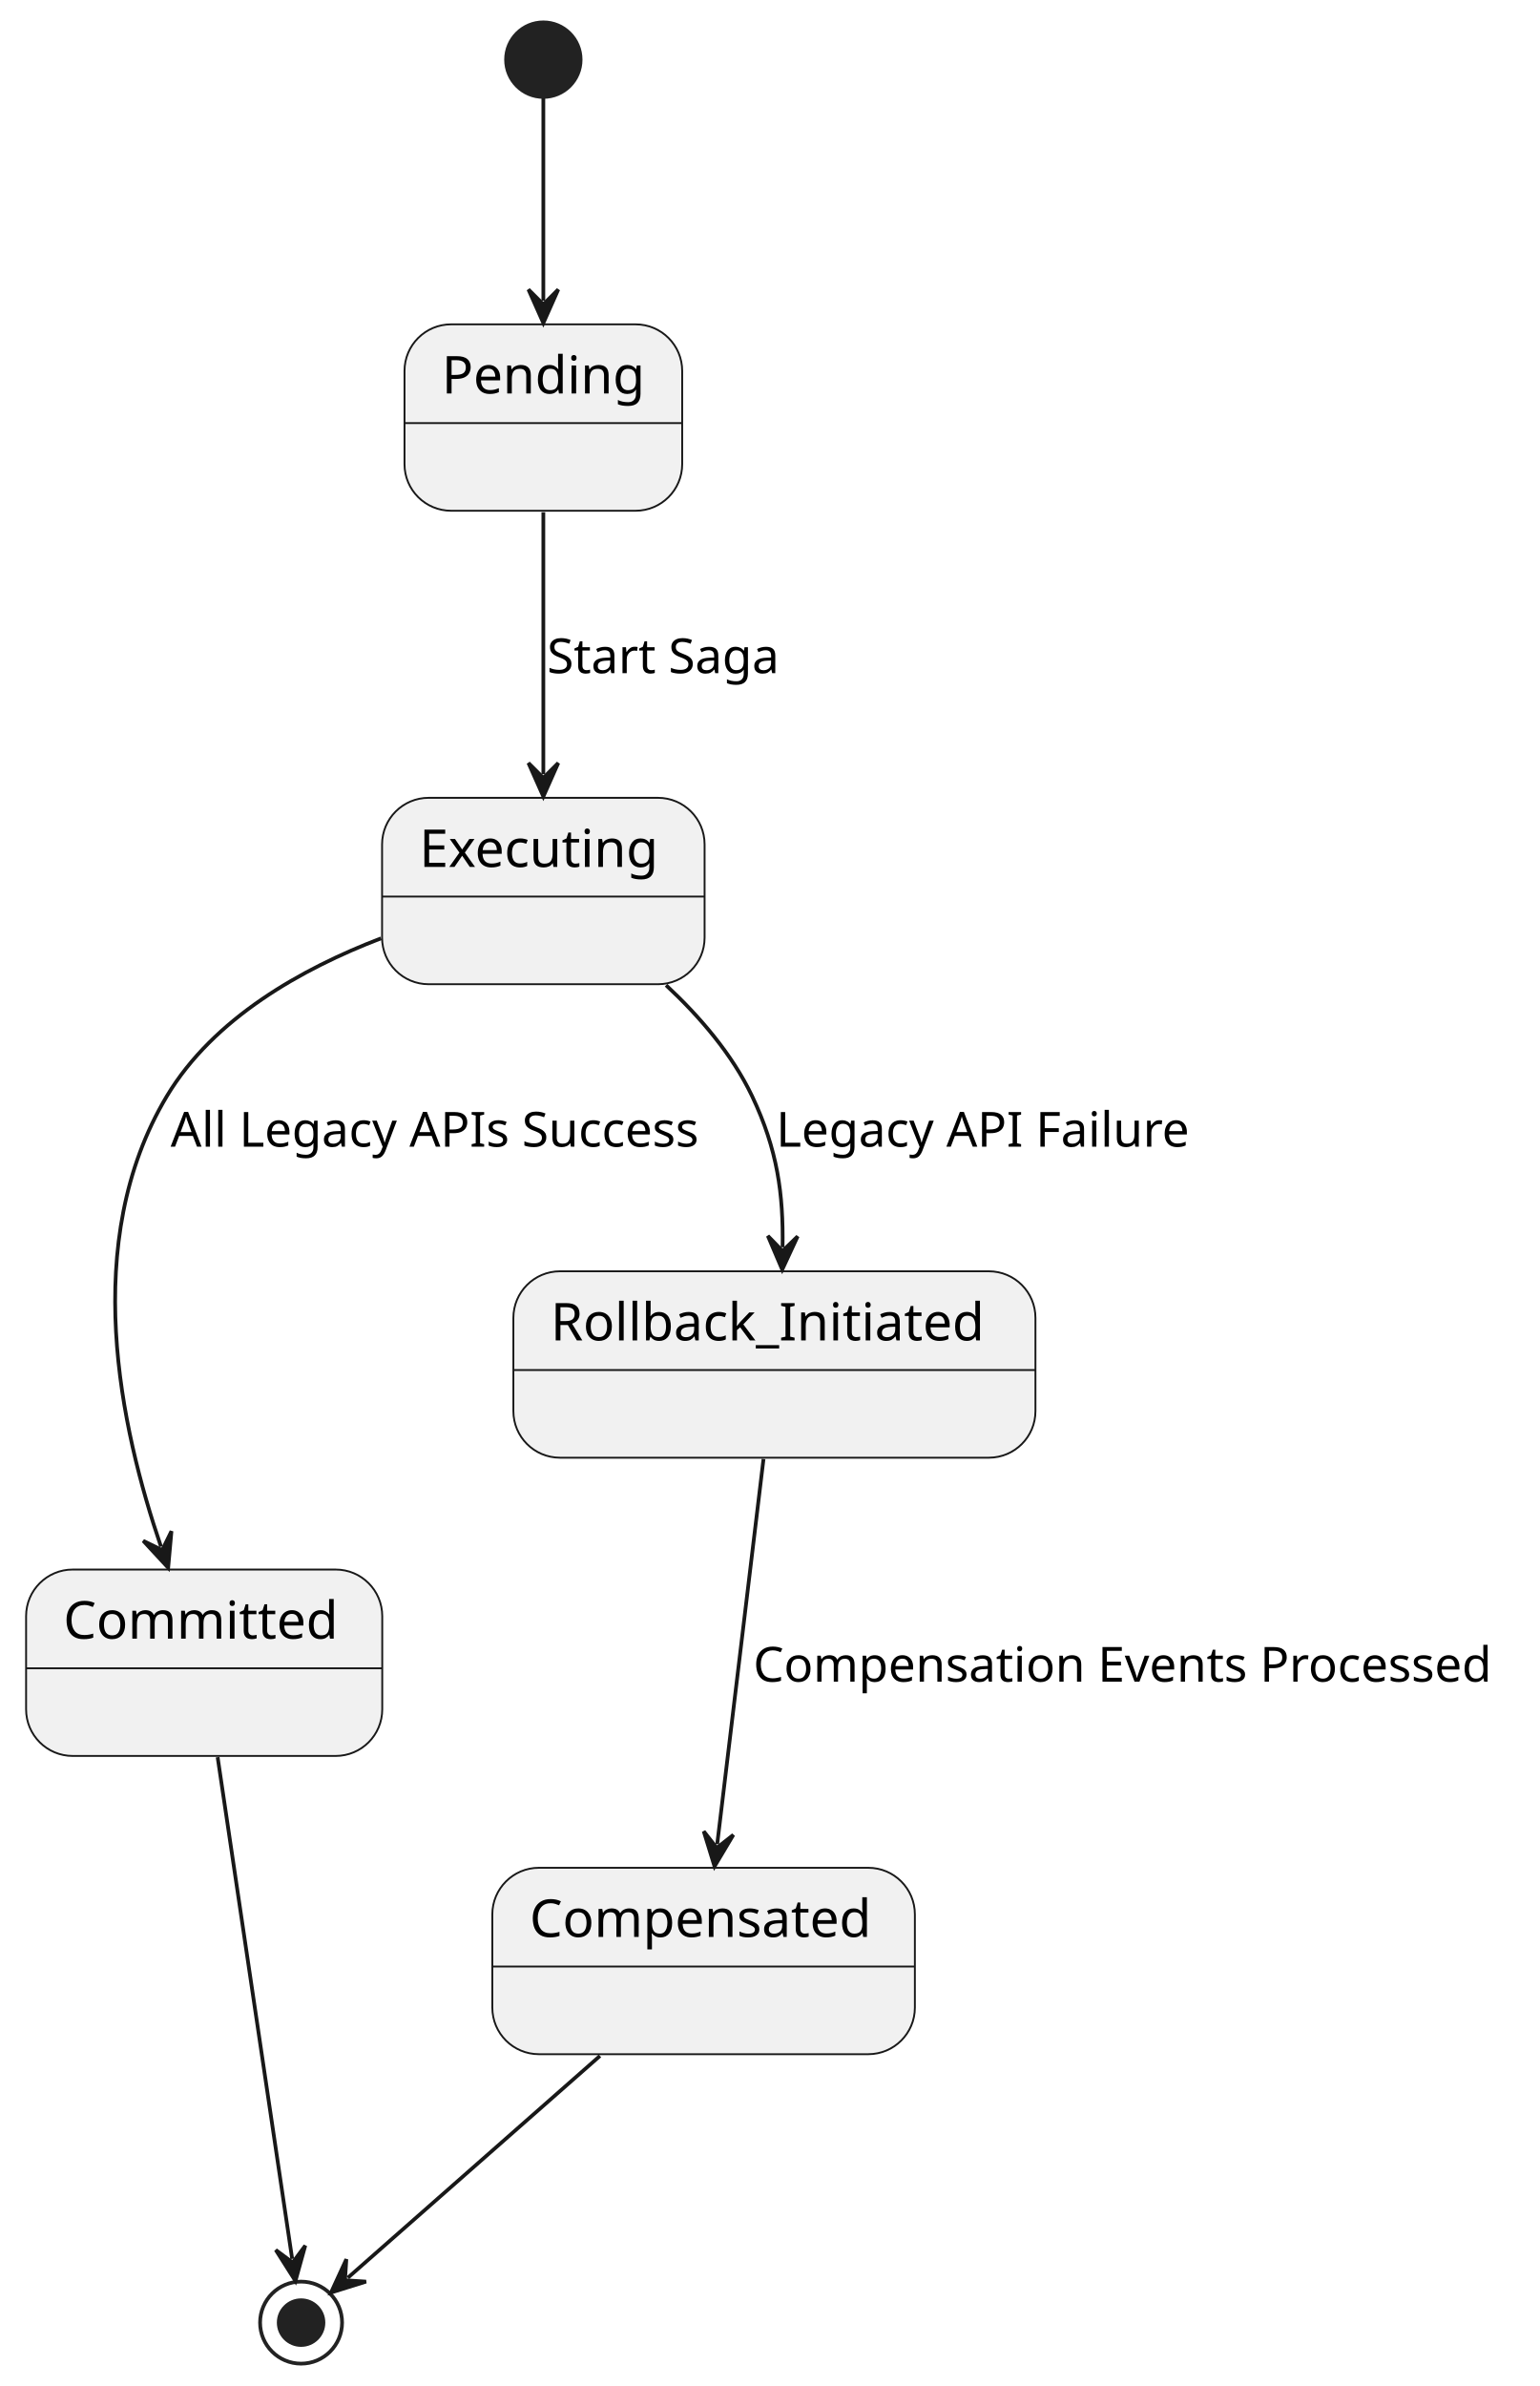
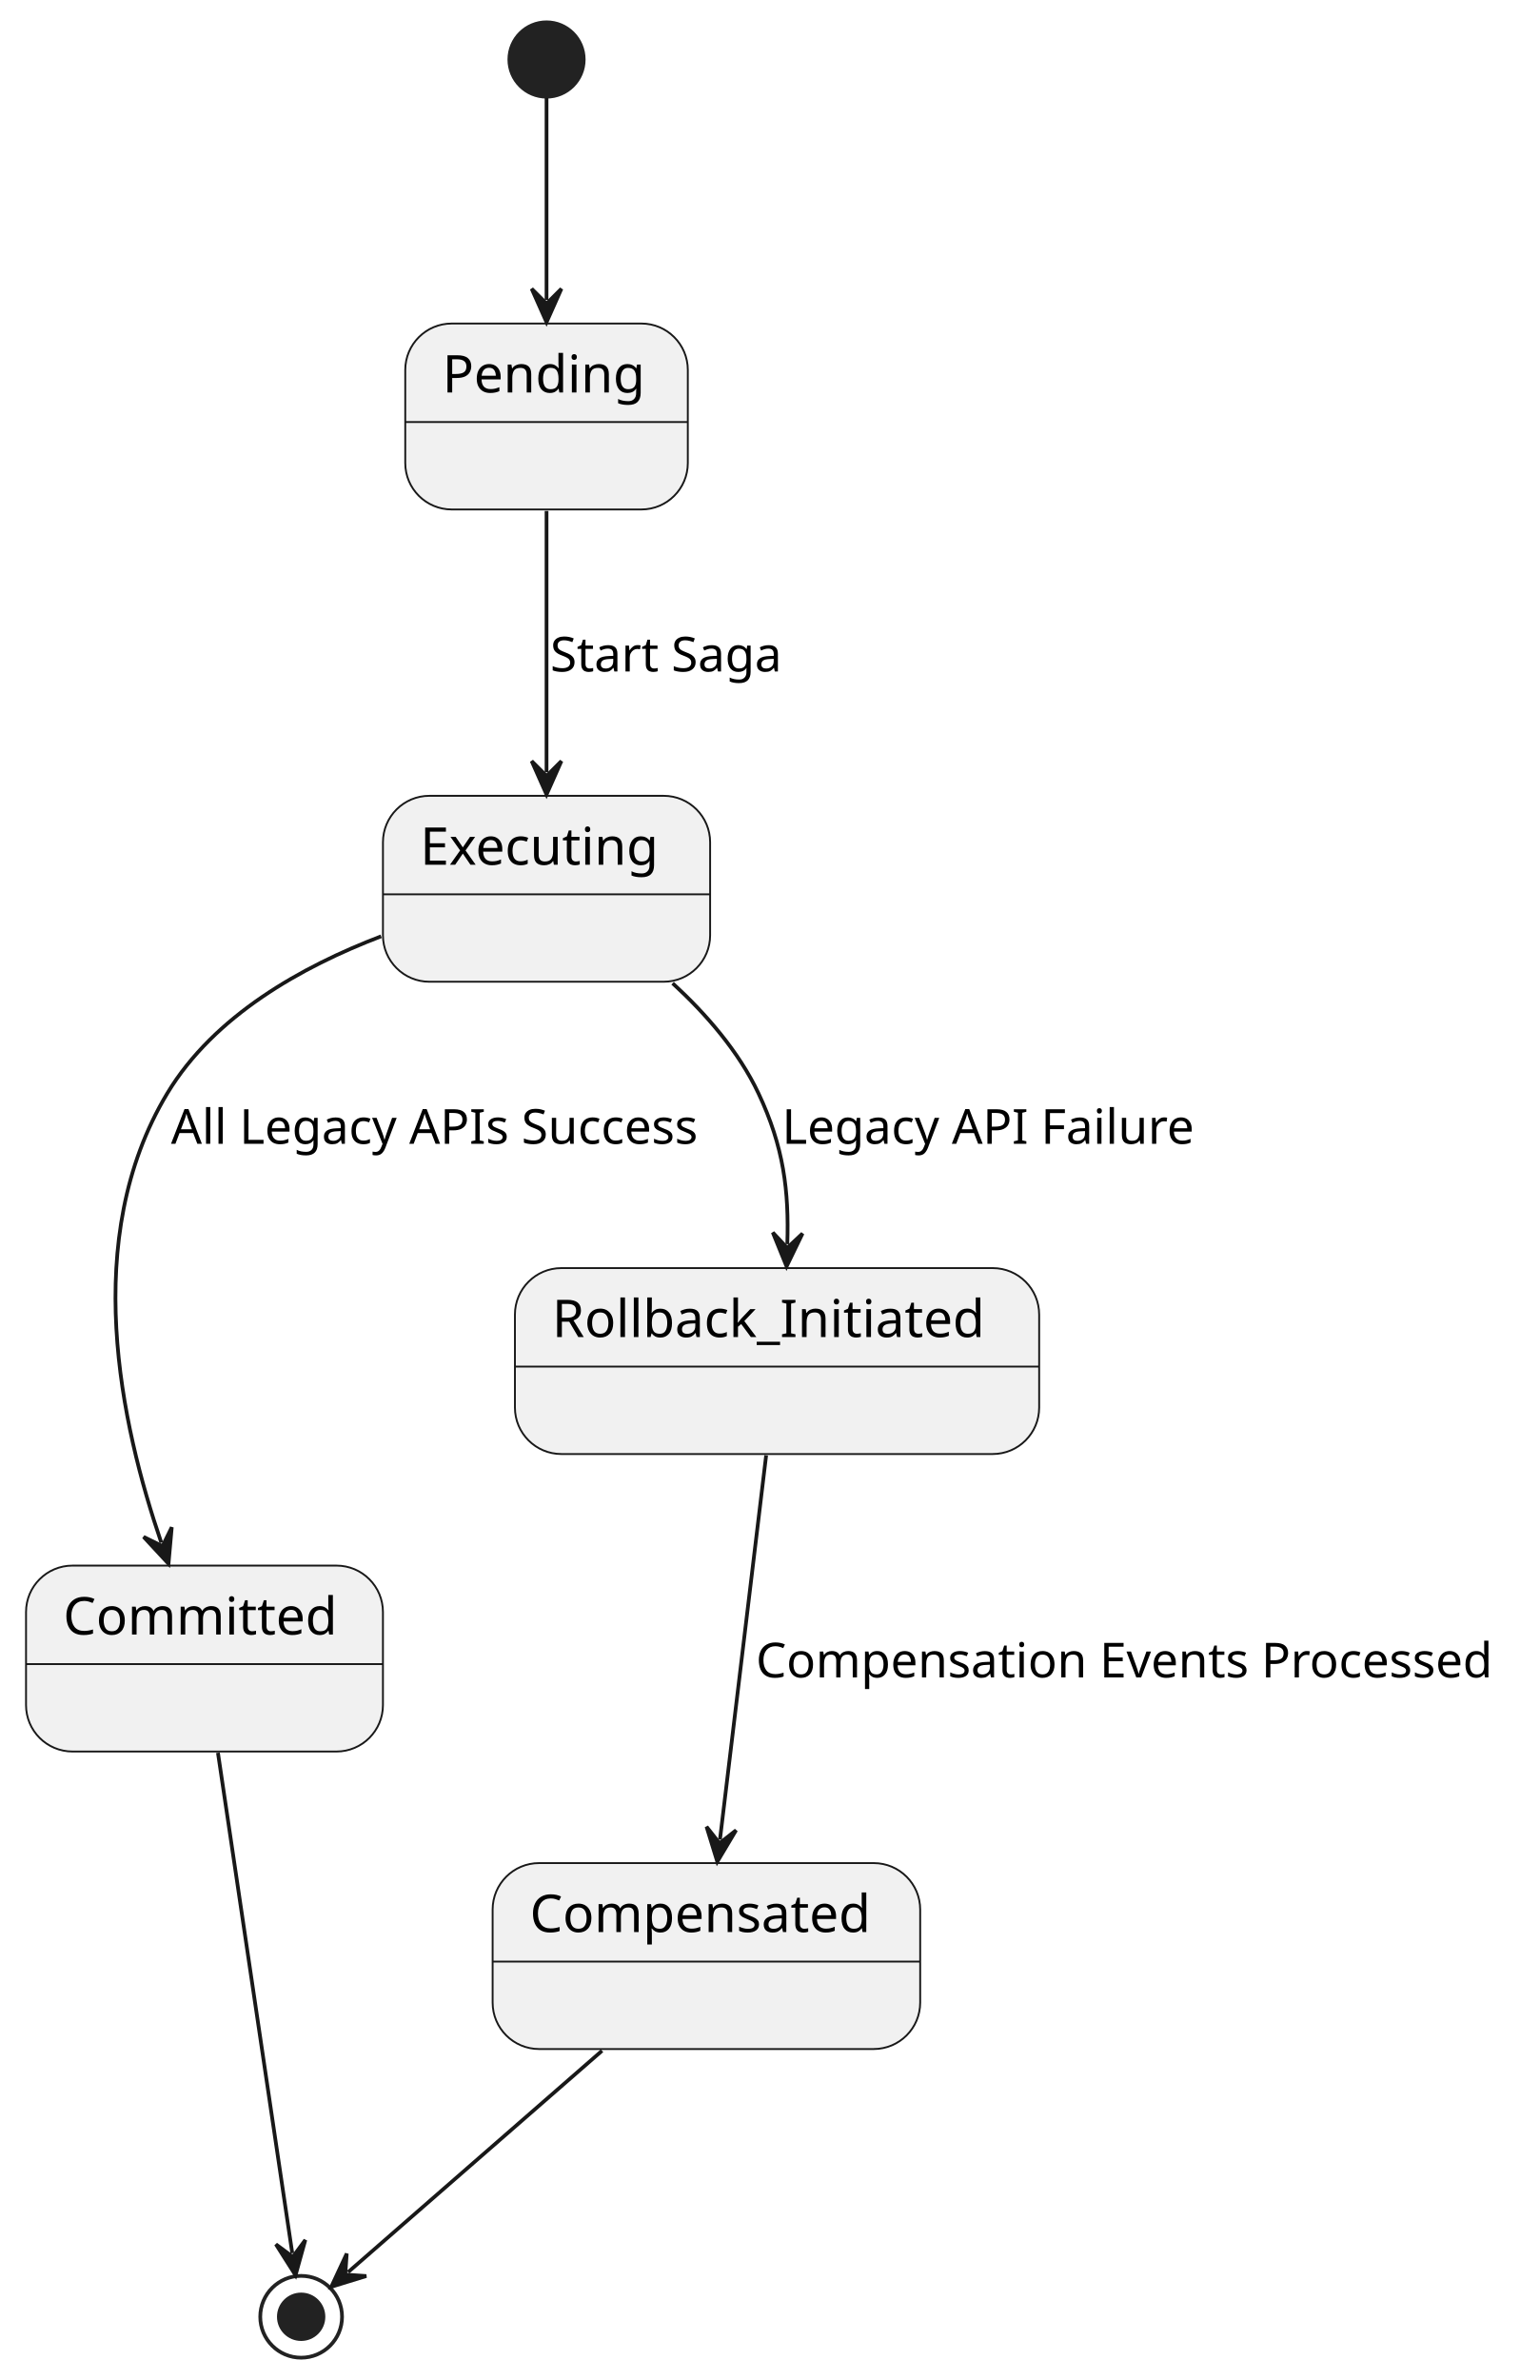
- <svg xmlns="http://www.w3.org/2000/svg" contentStyleType="text/css" data-diagram-type="STATE" height="640px" preserveAspectRatio="none" style="width:413px;height:640px;background:#FFFFFF;" version="1.1" viewBox="0 0 413 640" width="413px" zoomAndPan="magnify">
+ <svg xmlns="http://www.w3.org/2000/svg" contentStyleType="text/css" height="640px" preserveAspectRatio="none" style="width:414px;height:640px;background:#FFFFFF;" version="1.1" viewBox="0 0 414 640" width="414px" zoomAndPan="magnify">
  <defs />
  <g>
-     <g class="start_entity" data-qualified-name=".start." data-source-line="1" id="ent0002">
-       <ellipse cx="145.78" cy="16" fill="#222222" rx="10" ry="10" style="stroke:#222222;stroke-width:1;" />
+     <ellipse cx="147" cy="16" fill="#222222" rx="10" ry="10" style="stroke:#222222;stroke-width:1.0;" />
+     <g id="Pending">
+       <rect fill="#F1F1F1" height="50" rx="12.5" ry="12.5" style="stroke:#181818;stroke-width:0.5;" width="76" x="109" y="87" />
+       <line style="stroke:#181818;stroke-width:0.5;" x1="109" x2="185" y1="113.488" y2="113.488" />
+       <text fill="#000000" font-family="sans-serif" font-size="14" lengthAdjust="spacing" textLength="56" x="119" y="105.535">Pending</text>
    </g>
-     <g class="entity" data-qualified-name="Pending" id="ent0003">
-       <rect fill="#F1F1F1" height="50" rx="12.5" ry="12.5" style="stroke:#181818;stroke-width:0.5;" width="74.503" x="108.53" y="87" />
-       <line style="stroke:#181818;stroke-width:0.5;" x1="108.53" x2="183.033" y1="113.488" y2="113.488" />
-       <text fill="#000000" font-family="sans-serif" font-size="14" lengthAdjust="spacing" textLength="54.503" x="118.53" y="105.535">Pending</text>
+     <g id="Executing">
+       <rect fill="#F1F1F1" height="50" rx="12.5" ry="12.5" style="stroke:#181818;stroke-width:0.5;" width="88" x="103" y="214" />
+       <line style="stroke:#181818;stroke-width:0.5;" x1="103" x2="191" y1="240.488" y2="240.488" />
+       <text fill="#000000" font-family="sans-serif" font-size="14" lengthAdjust="spacing" textLength="68" x="113" y="232.535">Executing</text>
    </g>
-     <g class="entity" data-qualified-name="Executing" id="ent0005">
-       <rect fill="#F1F1F1" height="50" rx="12.5" ry="12.5" style="stroke:#181818;stroke-width:0.5;" width="86.534" x="102.51" y="214" />
-       <line style="stroke:#181818;stroke-width:0.5;" x1="102.51" x2="189.044" y1="240.488" y2="240.488" />
-       <text fill="#000000" font-family="sans-serif" font-size="14" lengthAdjust="spacing" textLength="66.534" x="112.51" y="232.535">Executing</text>
+     <g id="Committed">
+       <rect fill="#F1F1F1" height="50" rx="12.5" ry="12.5" style="stroke:#181818;stroke-width:0.5;" width="96" x="7" y="421" />
+       <line style="stroke:#181818;stroke-width:0.5;" x1="7" x2="103" y1="447.488" y2="447.488" />
+       <text fill="#000000" font-family="sans-serif" font-size="14" lengthAdjust="spacing" textLength="76" x="17" y="439.535">Committed</text>
    </g>
-     <g class="entity" data-qualified-name="Committed" id="ent0007">
-       <rect fill="#F1F1F1" height="50" rx="12.5" ry="12.5" style="stroke:#181818;stroke-width:0.5;" width="95.558" x="7" y="421" />
-       <line style="stroke:#181818;stroke-width:0.5;" x1="7" x2="102.558" y1="447.488" y2="447.488" />
-       <text fill="#000000" font-family="sans-serif" font-size="14" lengthAdjust="spacing" textLength="75.558" x="17" y="439.535">Committed</text>
+     <g id="Rollback_Initiated">
+       <rect fill="#F1F1F1" height="50" rx="12.5" ry="12.5" style="stroke:#181818;stroke-width:0.5;" width="141" x="138.5" y="341" />
+       <line style="stroke:#181818;stroke-width:0.5;" x1="138.5" x2="279.5" y1="367.488" y2="367.488" />
+       <text fill="#000000" font-family="sans-serif" font-size="14" lengthAdjust="spacing" textLength="121" x="148.5" y="359.535">Rollback_Initiated</text>
    </g>
-     <g class="entity" data-qualified-name="Rollback_Initiated" id="ent0009">
-       <rect fill="#F1F1F1" height="50" rx="12.5" ry="12.5" style="stroke:#181818;stroke-width:0.5;" width="140.073" x="137.74" y="341" />
-       <line style="stroke:#181818;stroke-width:0.5;" x1="137.74" x2="277.813" y1="367.488" y2="367.488" />
-       <text fill="#000000" font-family="sans-serif" font-size="14" lengthAdjust="spacing" textLength="120.073" x="147.74" y="359.535">Rollback_Initiated</text>
+     <g id="Compensated">
+       <rect fill="#F1F1F1" height="50" rx="12.5" ry="12.5" style="stroke:#181818;stroke-width:0.5;" width="115" x="132.5" y="501" />
+       <line style="stroke:#181818;stroke-width:0.5;" x1="132.5" x2="247.5" y1="527.488" y2="527.488" />
+       <text fill="#000000" font-family="sans-serif" font-size="14" lengthAdjust="spacing" textLength="95" x="142.5" y="519.535">Compensated</text>
    </g>
-     <g class="entity" data-qualified-name="Compensated" id="ent0011">
-       <rect fill="#F1F1F1" height="50" rx="12.5" ry="12.5" style="stroke:#181818;stroke-width:0.5;" width="113.372" x="132.09" y="501" />
-       <line style="stroke:#181818;stroke-width:0.5;" x1="132.09" x2="245.462" y1="527.488" y2="527.488" />
-       <text fill="#000000" font-family="sans-serif" font-size="14" lengthAdjust="spacing" textLength="93.372" x="142.09" y="519.535">Compensated</text>
+     <ellipse cx="81" cy="623" fill="none" rx="11" ry="11" style="stroke:#222222;stroke-width:1.0;" />
+     <ellipse cx="81" cy="623" fill="#222222" rx="6" ry="6" style="stroke:#222222;stroke-width:1.0;" />
+     <g id="link_*start*_Pending">
+       <path d="M147,26.36 C147,40.29 147,60.95 147,80.65 " fill="none" id="*start*-to-Pending" style="stroke:#181818;stroke-width:1.0;" />
+       <polygon fill="#181818" points="147,86.65,151,77.65,147,81.65,143,77.65,147,86.65" style="stroke:#181818;stroke-width:1.0;" />
    </g>
-     <g class="end_entity" data-qualified-name=".end." data-source-line="7" id="ent0013">
-       <ellipse cx="80.78" cy="623" fill="none" rx="11" ry="11" style="stroke:#222222;stroke-width:1;" />
-       <ellipse cx="80.78" cy="623" fill="#222222" rx="6" ry="6" style="stroke:#222222;stroke-width:1;" />
+     <g id="link_Pending_Executing">
+       <path d="M147,137.4 C147,159.42 147,185.66 147,207.66 " fill="none" id="Pending-to-Executing" style="stroke:#181818;stroke-width:1.0;" />
+       <polygon fill="#181818" points="147,213.66,151,204.66,147,208.66,143,204.66,147,213.66" style="stroke:#181818;stroke-width:1.0;" />
+       <text fill="#000000" font-family="sans-serif" font-size="13" lengthAdjust="spacing" textLength="62" x="148" y="180.568">Start Saga</text>
    </g>
-     <g class="link" data-entity-1="ent0002" data-entity-2="ent0003" data-link-type="dependency" data-source-line="1" id="lnk4">
-       <path d="M145.78,26.36 C145.78,40.29 145.78,60.95 145.78,80.65" fill="none" id="*start*-to-Pending" style="stroke:#181818;stroke-width:1;" />
-       <polygon fill="#181818" points="145.78,86.65,149.78,77.65,145.78,81.65,141.78,77.65,145.78,86.65" style="stroke:#181818;stroke-width:1;" />
+     <g id="link_Executing_Committed">
+       <path d="M102.52,251.78 C81.17,259.92 57.56,273.14 45,294 C21.42,333.16 32.571,383.172 43.381,414.822 " fill="none" id="Executing-to-Committed" style="stroke:#181818;stroke-width:1.0;" />
+       <polygon fill="#181818" points="45.32,420.5,46.196,410.69,43.704,415.768,38.626,413.276,45.32,420.5" style="stroke:#181818;stroke-width:1.0;" />
+       <text fill="#000000" font-family="sans-serif" font-size="13" lengthAdjust="spacing" textLength="149" x="46" y="307.568">All Legacy APIs Success</text>
    </g>
-     <g class="link" data-entity-1="ent0003" data-entity-2="ent0005" data-link-type="dependency" data-source-line="3" id="lnk6">
-       <path d="M145.78,137.4 C145.78,159.42 145.78,185.66 145.78,207.66" fill="none" id="Pending-to-Executing" style="stroke:#181818;stroke-width:1;" />
-       <polygon fill="#181818" points="145.78,213.66,149.78,204.66,145.78,208.66,141.78,204.66,145.78,213.66" style="stroke:#181818;stroke-width:1;" />
-       <text fill="#000000" font-family="sans-serif" font-size="13" lengthAdjust="spacing" textLength="62.804" x="146.78" y="180.568">Start Saga</text>
+     <g id="link_Executing_Rollback_Initiated">
+       <path d="M180.91,264.4 C189.97,272.72 198.7,282.78 204,294 C210.81,308.41 212.228,320.333 211.758,334.563 " fill="none" id="Executing-to-Rollback_Initiated" style="stroke:#181818;stroke-width:1.0;" />
+       <polygon fill="#181818" points="211.56,340.56,215.855,331.697,211.725,335.563,207.859,331.433,211.56,340.56" style="stroke:#181818;stroke-width:1.0;" />
+       <text fill="#000000" font-family="sans-serif" font-size="13" lengthAdjust="spacing" textLength="113" x="210.33" y="307.568">Legacy API Failure</text>
    </g>
-     <g class="link" data-entity-1="ent0005" data-entity-2="ent0007" data-link-type="dependency" data-source-line="4" id="lnk8">
-       <path d="M102.24,251.69 C80.96,259.84 57.3,273.11 44.78,294 C21.28,333.21 32.405,383.201 43.185,414.841" fill="none" id="Executing-to-Committed" style="stroke:#181818;stroke-width:1;" />
-       <polygon fill="#181818" points="45.12,420.52,46.004,410.711,43.508,415.787,38.431,413.291,45.12,420.52" style="stroke:#181818;stroke-width:1;" />
-       <text fill="#000000" font-family="sans-serif" font-size="13" lengthAdjust="spacing" textLength="147.145" x="45.78" y="307.568">All Legacy APIs Success</text>
+     <g id="link_Rollback_Initiated_Compensated">
+       <path d="M206.07,391.34 C202.5,421.03 197.216,464.973 193.646,494.673 " fill="none" id="Rollback_Initiated-to-Compensated" style="stroke:#181818;stroke-width:1.0;" />
+       <polygon fill="#181818" points="192.93,500.63,197.976,492.172,193.527,495.666,190.033,491.217,192.93,500.63" style="stroke:#181818;stroke-width:1.0;" />
+       <text fill="#000000" font-family="sans-serif" font-size="13" lengthAdjust="spacing" textLength="203" x="203.31" y="451.068">Compensation Events Processed</text>
    </g>
-     <g class="link" data-entity-1="ent0005" data-entity-2="ent0009" data-link-type="dependency" data-source-line="5" id="lnk10">
-       <path d="M178.71,264.27 C187.71,272.65 196.44,282.78 201.78,294 C208.63,308.41 210.197,320.331 209.967,334.561" fill="none" id="Executing-to-Rollback_Initiated" style="stroke:#181818;stroke-width:1;" />
-       <polygon fill="#181818" points="209.87,340.56,214.015,331.626,209.951,335.561,206.016,331.497,209.87,340.56" style="stroke:#181818;stroke-width:1;" />
-       <text fill="#000000" font-family="sans-serif" font-size="13" lengthAdjust="spacing" textLength="113.331" x="208.23" y="307.568">Legacy API Failure</text>
+     <g id="link_Committed_*end*">
+       <path d="M58.62,471.33 C64.39,510.21 74.578,578.795 78.608,605.895 " fill="none" id="Committed-to-*end*" style="stroke:#181818;stroke-width:1.0;" />
+       <polygon fill="#181818" points="79.49,611.83,82.123,602.34,78.754,606.884,74.21,603.516,79.49,611.83" style="stroke:#181818;stroke-width:1.0;" />
    </g>
-     <g class="link" data-entity-1="ent0009" data-entity-2="ent0011" data-link-type="dependency" data-source-line="6" id="lnk12">
-       <path d="M204.85,391.34 C201.28,421.03 195.996,464.973 192.426,494.673" fill="none" id="Rollback_Initiated-to-Compensated" style="stroke:#181818;stroke-width:1;" />
-       <polygon fill="#181818" points="191.71,500.63,196.756,492.172,192.307,495.666,188.813,491.217,191.71,500.63" style="stroke:#181818;stroke-width:1;" />
-       <text fill="#000000" font-family="sans-serif" font-size="13" lengthAdjust="spacing" textLength="202.96" x="202.09" y="451.068">Compensation Events Processed</text>
-     </g>
-     <g class="link" data-entity-1="ent0007" data-entity-2="ent0013" data-link-type="dependency" data-source-line="7" id="lnk14">
-       <path d="M58.39,471.33 C64.17,510.21 74.358,578.795 78.388,605.895" fill="none" id="Committed-to-*end*" style="stroke:#181818;stroke-width:1;" />
-       <polygon fill="#181818" points="79.27,611.83,81.903,602.34,78.534,606.884,73.99,603.516,79.27,611.83" style="stroke:#181818;stroke-width:1;" />
-     </g>
-     <g class="link" data-entity-1="ent0011" data-entity-2="ent0013" data-link-type="dependency" data-source-line="8" id="lnk15">
-       <path d="M160.97,551.46 C136.97,572.58 108.365,597.737 93.315,610.977" fill="none" id="Compensated-to-*end*" style="stroke:#181818;stroke-width:1;" />
-       <polygon fill="#181818" points="88.81,614.94,98.209,611.999,92.564,611.637,92.925,605.992,88.81,614.94" style="stroke:#181818;stroke-width:1;" />
+     <g id="link_Compensated_*end*">
+       <path d="M161.93,551.46 C137.71,572.58 108.824,597.759 93.624,610.999 " fill="none" id="Compensated-to-*end*" style="stroke:#181818;stroke-width:1.0;" />
+       <polygon fill="#181818" points="89.1,614.94,98.514,612.045,92.87,611.656,93.259,606.012,89.1,614.94" style="stroke:#181818;stroke-width:1.0;" />
    </g>
  </g>
</svg>
